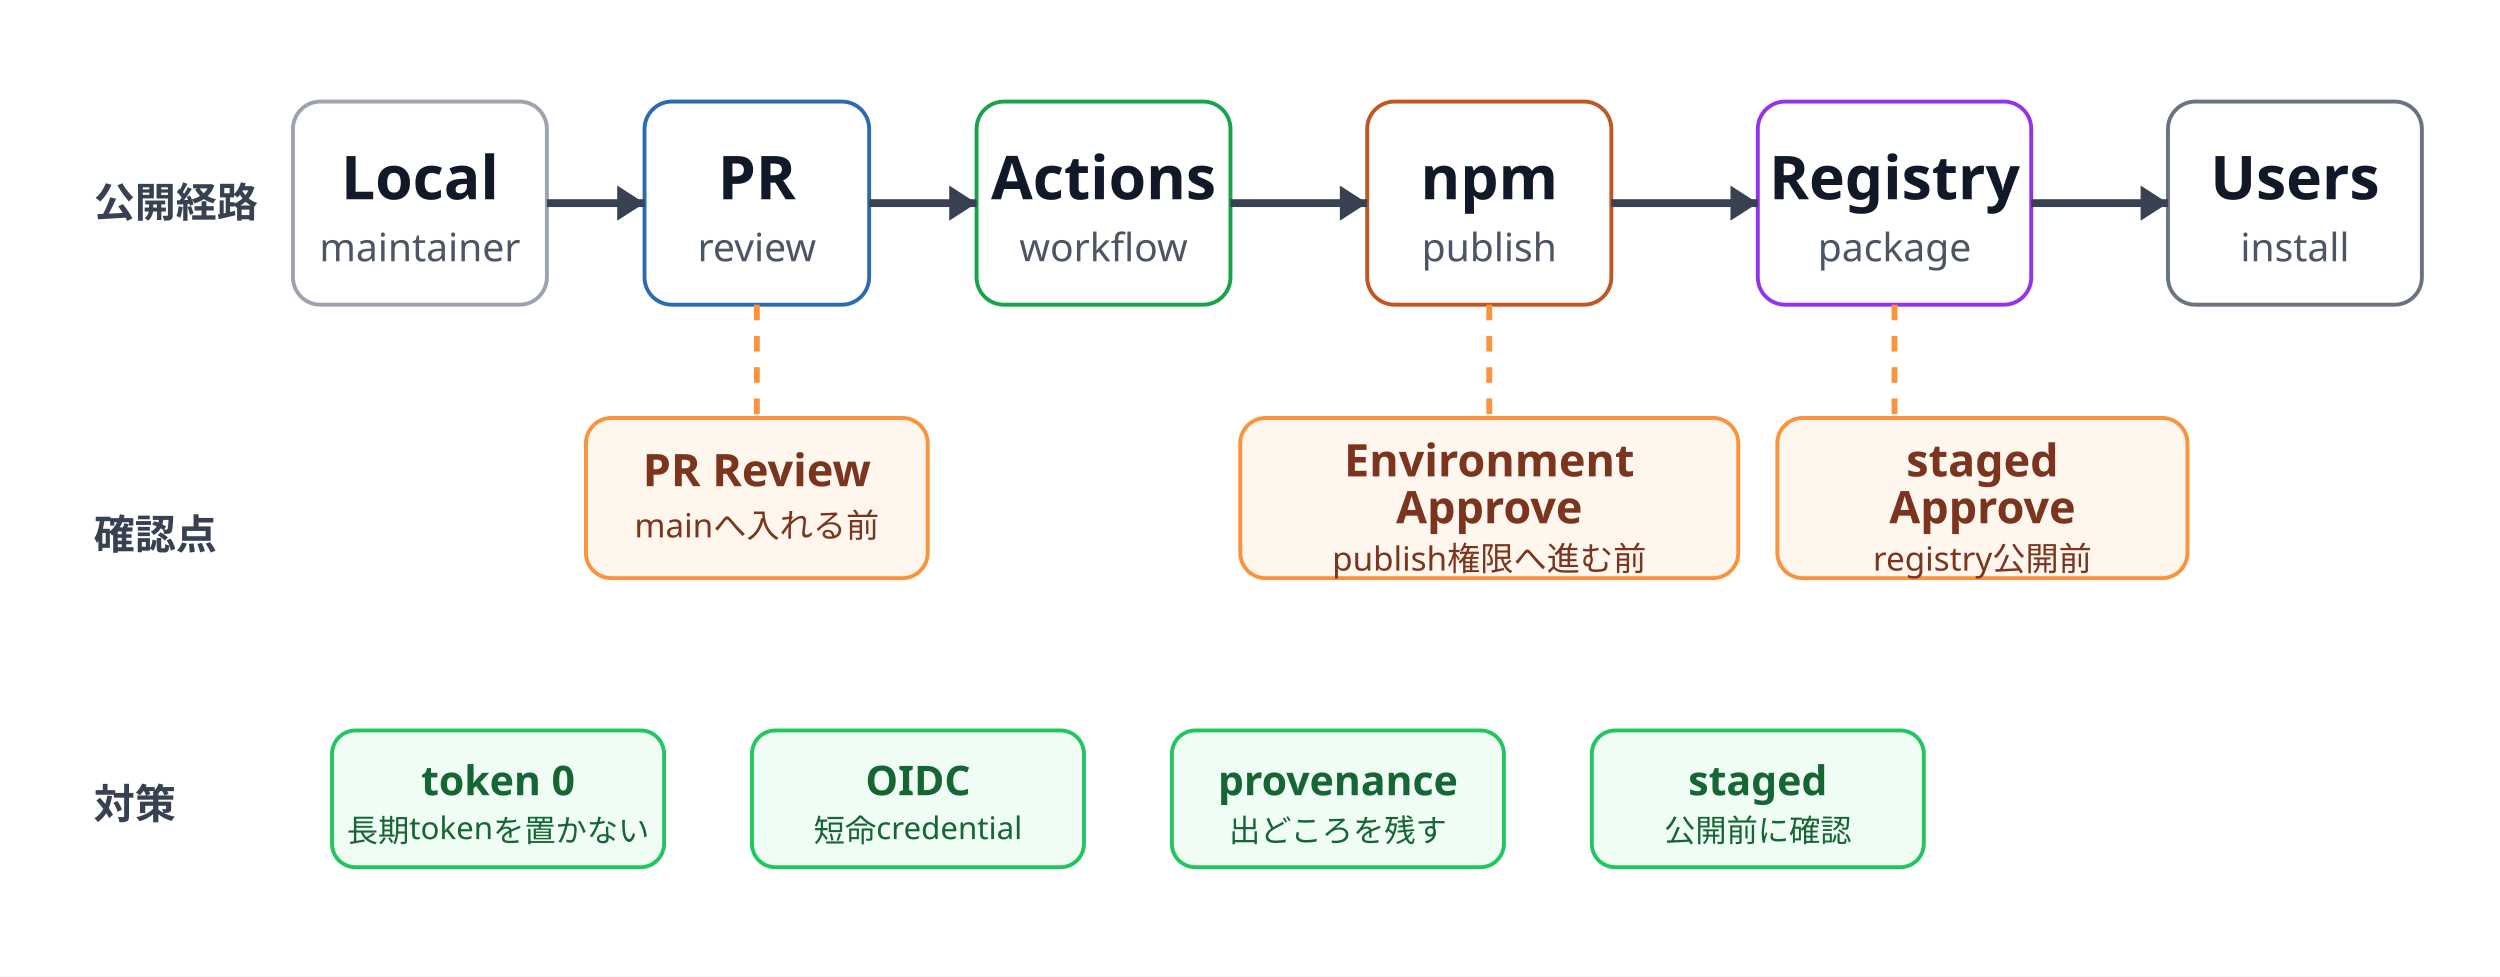
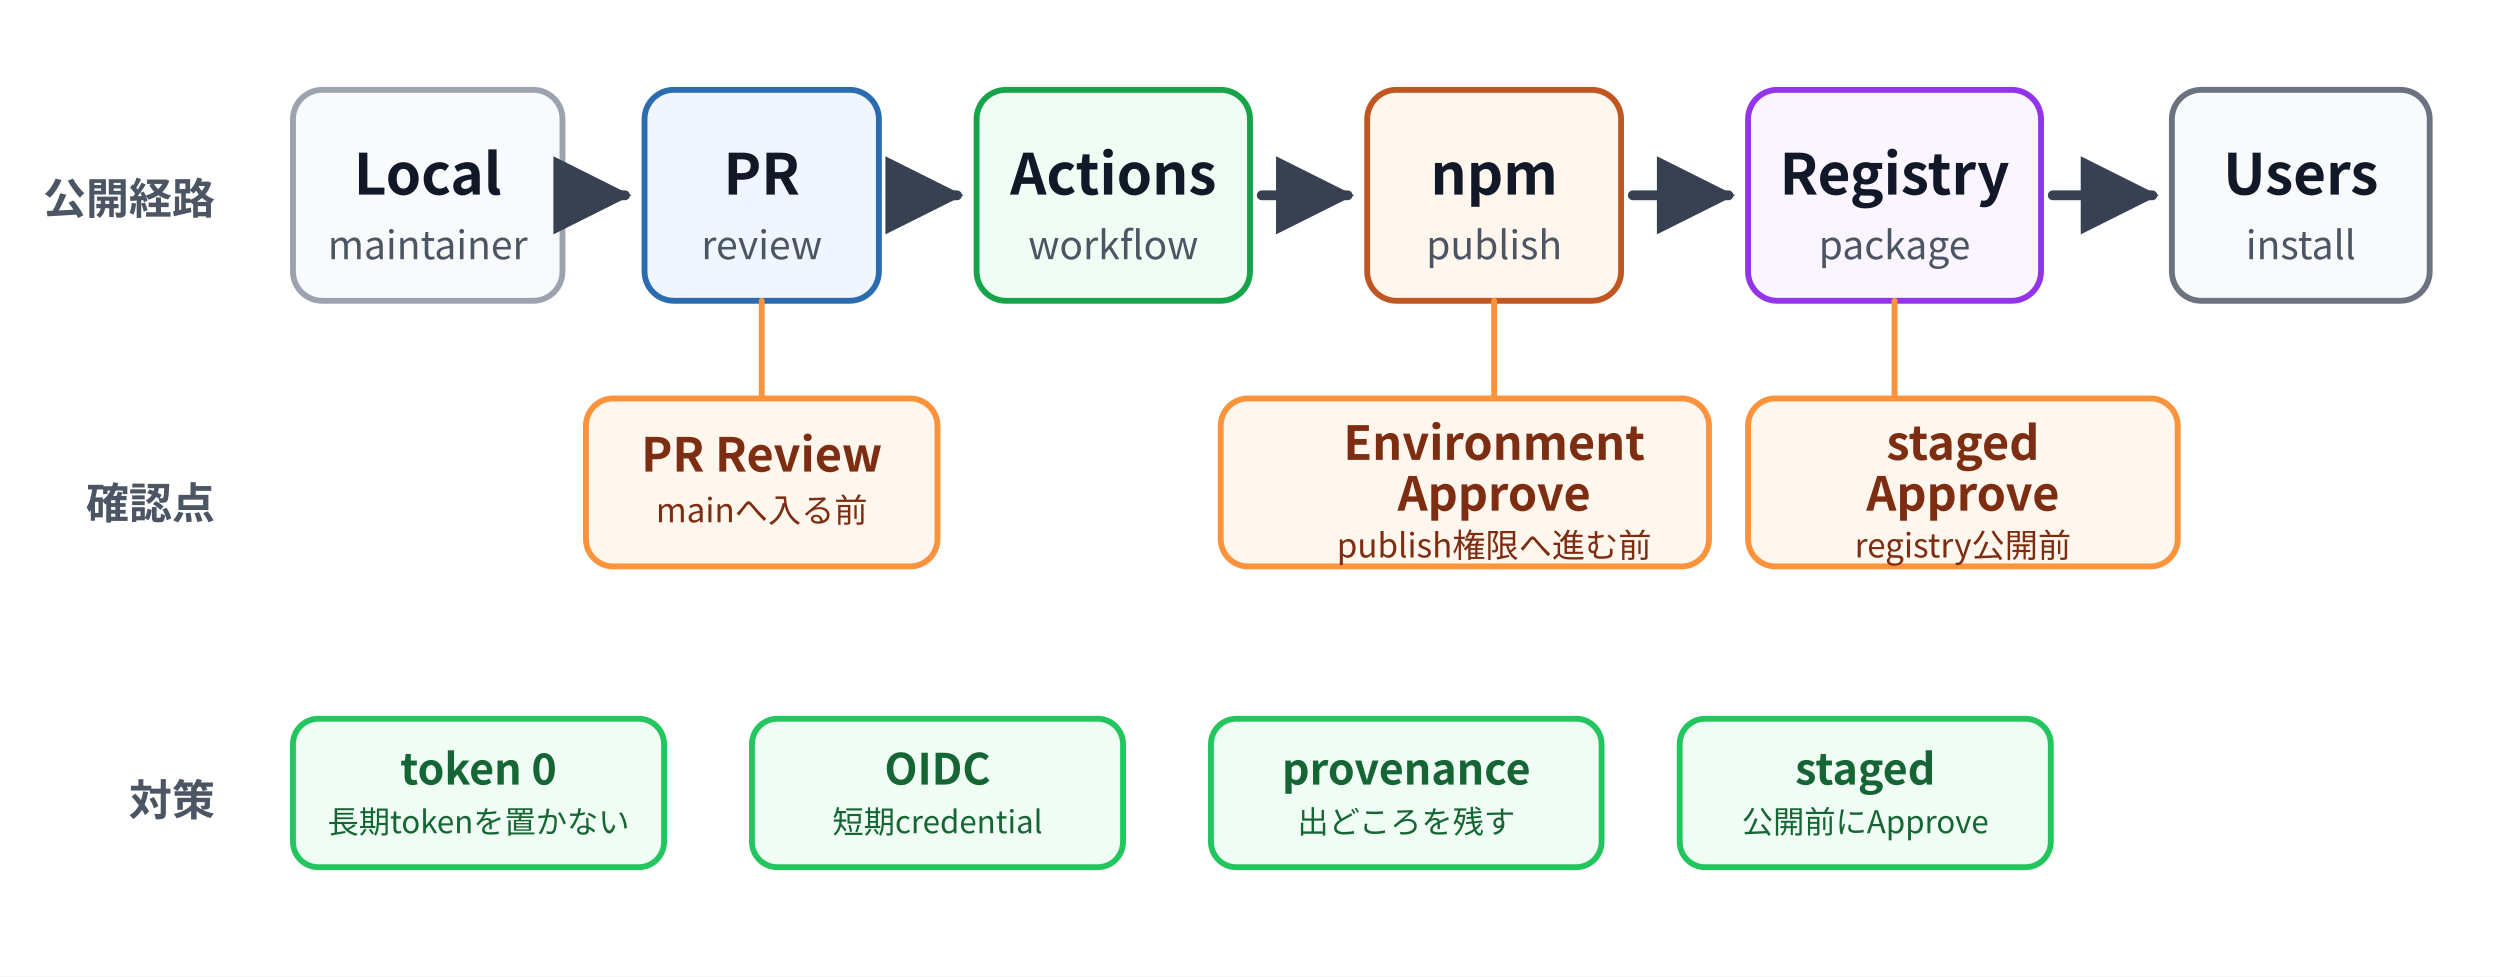
<svg xmlns="http://www.w3.org/2000/svg" width="1280" height="500" viewBox="0 0 1280 500">
  <rect width="1280" height="500" fill="#ffffff" />
  <defs>
+     <marker id="arrow" viewBox="0 0 12 12" refX="11" refY="6" markerWidth="8" markerHeight="8" orient="auto">
+       <path d="M 0 0 L 12 6 L 0 12 z" fill="#374151" />
+     </marker>
    <style>
-       .rowLabel { font: 700 21px "Hiragino Sans GB", "Hiragino Sans", sans-serif; fill: #374151; text-anchor: start; dominant-baseline: central; }
-       .nodeTitle { font: 700 31px "Hiragino Sans GB", "Hiragino Sans", sans-serif; fill: #111827; text-anchor: middle; dominant-baseline: central; }
-       .nodeSub { font: 20px "Hiragino Sans GB", "Hiragino Sans", sans-serif; fill: #4b5563; text-anchor: middle; dominant-baseline: central; }
-       .gateTitle { font: 700 23px "Hiragino Sans GB", "Hiragino Sans", sans-serif; fill: #7b341e; text-anchor: middle; dominant-baseline: central; }
-       .gateSub { font: 17px "Hiragino Sans GB", "Hiragino Sans", sans-serif; fill: #7b341e; text-anchor: middle; dominant-baseline: central; }
-       .controlTitle { font: 700 21px "Hiragino Sans GB", "Hiragino Sans", sans-serif; fill: #166534; text-anchor: middle; dominant-baseline: central; }
-       .controlSub { font: 16px "Hiragino Sans GB", "Hiragino Sans", sans-serif; fill: #166534; text-anchor: middle; dominant-baseline: central; }
+       .rowLabel { font: 700 22px "Hiragino Sans", "Noto Sans CJK JP", sans-serif; fill: #4b5563; text-anchor: end; dominant-baseline: central; }
+       .nodeTitle { font: 700 29px "Hiragino Sans", "Noto Sans CJK JP", sans-serif; fill: #111827; text-anchor: middle; dominant-baseline: central; }
+       .nodeSub { font: 20px "Hiragino Sans", "Noto Sans CJK JP", sans-serif; fill: #4b5563; text-anchor: middle; dominant-baseline: central; }
+       .gateTitle { font: 700 24px "Hiragino Sans", "Noto Sans CJK JP", sans-serif; fill: #7c2d12; text-anchor: middle; dominant-baseline: central; }
+       .gateSub { font: 17px "Hiragino Sans", "Noto Sans CJK JP", sans-serif; fill: #7c2d12; text-anchor: middle; dominant-baseline: central; }
+       .controlTitle { font: 700 22px "Hiragino Sans", "Noto Sans CJK JP", sans-serif; fill: #166534; text-anchor: middle; dominant-baseline: middle; }
+       .controlSub { font: 16px "Hiragino Sans", "Noto Sans CJK JP", sans-serif; fill: #166534; text-anchor: middle; dominant-baseline: middle; }
+       .flowArrow { stroke: #374151; stroke-width: 5; stroke-linecap: round; marker-end: url(#arrow); }
+       .gateLine { stroke: #fb923c; stroke-width: 3; stroke-linecap: round; }
    </style>
  </defs>
-   <text class="rowLabel" x="48" y="102">公開経路</text>
-   <text class="rowLabel" x="48" y="272">確認点</text>
-   <text class="rowLabel" x="48" y="410">対策</text>
-   <rect x="150" y="52" width="130" height="104" rx="14" fill="#ffffff" stroke="#9ca3af" stroke-width="2" />
-   <rect x="330" y="52" width="115" height="104" rx="14" fill="#ffffff" stroke="#2b6cb0" stroke-width="2" />
-   <rect x="500" y="52" width="130" height="104" rx="14" fill="#ffffff" stroke="#16a34a" stroke-width="2" />
-   <rect x="700" y="52" width="125" height="104" rx="14" fill="#ffffff" stroke="#c05621" stroke-width="2" />
-   <rect x="900" y="52" width="140" height="104" rx="14" fill="#ffffff" stroke="#9333ea" stroke-width="2" />
-   <rect x="1110" y="52" width="130" height="104" rx="14" fill="#ffffff" stroke="#6b7280" stroke-width="2" />
-   <line x1="280" y1="104" x2="330" y2="104" stroke="#374151" stroke-width="4" />
-   <line x1="445" y1="104" x2="500" y2="104" stroke="#374151" stroke-width="4" />
-   <line x1="630" y1="104" x2="700" y2="104" stroke="#374151" stroke-width="4" />
-   <line x1="825" y1="104" x2="900" y2="104" stroke="#374151" stroke-width="4" />
-   <line x1="1040" y1="104" x2="1110" y2="104" stroke="#374151" stroke-width="4" />
-   <polygon points="330,104 316,95 316,113" fill="#374151" />
-   <polygon points="500,104 486,95 486,113" fill="#374151" />
-   <polygon points="700,104 686,95 686,113" fill="#374151" />
-   <polygon points="900,104 886,95 886,113" fill="#374151" />
-   <polygon points="1110,104 1096,95 1096,113" fill="#374151" />
-   <text class="nodeTitle" x="215" y="90">Local</text>
-   <text class="nodeSub" x="215" y="126">maintainer</text>
-   <text class="nodeTitle" x="387.5" y="90">PR</text>
-   <text class="nodeSub" x="387.5" y="126">review</text>
-   <text class="nodeTitle" x="565" y="90">Actions</text>
-   <text class="nodeSub" x="565" y="126">workflow</text>
-   <text class="nodeTitle" x="762.5" y="90">npm</text>
-   <text class="nodeSub" x="762.5" y="126">publish</text>
-   <text class="nodeTitle" x="970" y="90">Registry</text>
-   <text class="nodeSub" x="970" y="126">package</text>
-   <text class="nodeTitle" x="1175" y="90">Users</text>
-   <text class="nodeSub" x="1175" y="126">install</text>
-   <line x1="387.5" y1="156" x2="387.5" y2="214" stroke="#fb923c" stroke-width="3" stroke-dasharray="8 8" />
-   <line x1="762.5" y1="156" x2="762.5" y2="214" stroke="#fb923c" stroke-width="3" stroke-dasharray="8 8" />
-   <line x1="970" y1="156" x2="970" y2="214" stroke="#fb923c" stroke-width="3" stroke-dasharray="8 8" />
-   <rect x="300" y="214" width="175" height="82" rx="13" fill="#fff7ed" stroke="#fb923c" stroke-width="2" />
-   <rect x="635" y="214" width="255" height="82" rx="13" fill="#fff7ed" stroke="#fb923c" stroke-width="2" />
-   <rect x="910" y="214" width="210" height="82" rx="13" fill="#fff7ed" stroke="#fb923c" stroke-width="2" />
-   <text class="gateTitle" x="387.5" y="240">PR Review</text>
-   <text class="gateSub" x="387.5" y="267">mainへ入れる前</text>
-   <text class="gateTitle" x="762.5" y="235">Environment</text>
-   <text class="gateTitle" x="762.5" y="259">Approve</text>
-   <text class="gateSub" x="762.5" y="284">publish権限へ進む前</text>
-   <text class="gateTitle" x="1015" y="235">staged</text>
-   <text class="gateTitle" x="1015" y="259">Approve</text>
-   <text class="gateSub" x="1015" y="284">registry公開前</text>
-   <rect x="170" y="374" width="170" height="70" rx="12" fill="#f0fdf4" stroke="#22c55e" stroke-width="2" />
-   <rect x="385" y="374" width="170" height="70" rx="12" fill="#f0fdf4" stroke="#22c55e" stroke-width="2" />
-   <rect x="600" y="374" width="170" height="70" rx="12" fill="#f0fdf4" stroke="#22c55e" stroke-width="2" />
-   <rect x="815" y="374" width="170" height="70" rx="12" fill="#f0fdf4" stroke="#22c55e" stroke-width="2" />
-   <text class="controlTitle" x="255" y="399">token 0</text>
-   <text class="controlSub" x="255" y="424">長期tokenを置かない</text>
-   <text class="controlTitle" x="470" y="399">OIDC</text>
-   <text class="controlSub" x="470" y="424">短命credential</text>
-   <text class="controlTitle" x="685" y="399">provenance</text>
-   <text class="controlSub" x="685" y="424">出どころを残す</text>
-   <text class="controlTitle" x="900" y="399">staged</text>
-   <text class="controlSub" x="900" y="424">公開前に確認</text>
+   <text class="rowLabel" x="110" y="100">公開経路</text>
+   <text class="rowLabel" x="110" y="256">確認点</text>
+   <text class="rowLabel" x="110" y="408">対策</text>
+   <rect x="150" y="46" width="138" height="108" rx="15" fill="#f8fafc" stroke="#9ca3af" stroke-width="3" />
+   <rect x="330" y="46" width="120" height="108" rx="15" fill="#eff6ff" stroke="#2b6cb0" stroke-width="3" />
+   <rect x="500" y="46" width="140" height="108" rx="15" fill="#f0fdf4" stroke="#16a34a" stroke-width="3" />
+   <rect x="700" y="46" width="130" height="108" rx="15" fill="#fff7ed" stroke="#c05621" stroke-width="3" />
+   <rect x="895" y="46" width="150" height="108" rx="15" fill="#faf5ff" stroke="#9333ea" stroke-width="3" />
+   <rect x="1112" y="46" width="132" height="108" rx="15" fill="#f8fafc" stroke="#6b7280" stroke-width="3" />
+   <line class="flowArrow" x1="294" y1="100" x2="320" y2="100" />
+   <line class="flowArrow" x1="456" y1="100" x2="490" y2="100" />
+   <line class="flowArrow" x1="646" y1="100" x2="690" y2="100" />
+   <line class="flowArrow" x1="836" y1="100" x2="885" y2="100" />
+   <line class="flowArrow" x1="1051" y1="100" x2="1102" y2="100" />
+   <text class="nodeTitle" x="219" y="87">Local</text>
+   <text class="nodeSub" x="219" y="124">maintainer</text>
+   <text class="nodeTitle" x="390" y="87">PR</text>
+   <text class="nodeSub" x="390" y="124">review</text>
+   <text class="nodeTitle" x="570" y="87">Actions</text>
+   <text class="nodeSub" x="570" y="124">workflow</text>
+   <text class="nodeTitle" x="765" y="87">npm</text>
+   <text class="nodeSub" x="765" y="124">publish</text>
+   <text class="nodeTitle" x="970" y="87">Registry</text>
+   <text class="nodeSub" x="970" y="124">package</text>
+   <text class="nodeTitle" x="1178" y="87">Users</text>
+   <text class="nodeSub" x="1178" y="124">install</text>
+   <line class="gateLine" x1="390" y1="154" x2="390" y2="204" />
+   <line class="gateLine" x1="765" y1="154" x2="765" y2="204" />
+   <line class="gateLine" x1="970" y1="154" x2="970" y2="204" />
+   <rect x="300" y="204" width="180" height="86" rx="14" fill="#fff7ed" stroke="#fb923c" stroke-width="3" />
+   <rect x="625" y="204" width="250" height="86" rx="14" fill="#fff7ed" stroke="#fb923c" stroke-width="3" />
+   <rect x="895" y="204" width="220" height="86" rx="14" fill="#fff7ed" stroke="#fb923c" stroke-width="3" />
+   <text class="gateTitle" x="390" y="231">PR Review</text>
+   <text class="gateSub" x="390" y="260">mainへ入る前</text>
+   <text class="gateTitle" x="765" y="225">Environment</text>
+   <text class="gateTitle" x="765" y="251">Approve</text>
+   <text class="gateSub" x="765" y="278">publish権限へ進む前</text>
+   <text class="gateTitle" x="1005" y="225">staged</text>
+   <text class="gateTitle" x="1005" y="251">Approve</text>
+   <text class="gateSub" x="1005" y="278">registry公開前</text>
+   <rect x="150" y="368" width="190" height="76" rx="13" fill="#f0fdf4" stroke="#22c55e" stroke-width="3" />
+   <rect x="385" y="368" width="190" height="76" rx="13" fill="#f0fdf4" stroke="#22c55e" stroke-width="3" />
+   <rect x="620" y="368" width="200" height="76" rx="13" fill="#f0fdf4" stroke="#22c55e" stroke-width="3" />
+   <rect x="860" y="368" width="190" height="76" rx="13" fill="#f0fdf4" stroke="#22c55e" stroke-width="3" />
+   <text class="controlTitle" x="245" y="394">token 0</text>
+   <text class="controlSub" x="245" y="421">長期tokenを置かない</text>
+   <text class="controlTitle" x="480" y="394">OIDC</text>
+   <text class="controlSub" x="480" y="421">短期credential</text>
+   <text class="controlTitle" x="720" y="394">provenance</text>
+   <text class="controlSub" x="720" y="421">出どころを残す</text>
+   <text class="controlTitle" x="955" y="394">staged</text>
+   <text class="controlSub" x="955" y="421">公開前にApprove</text>
</svg>
